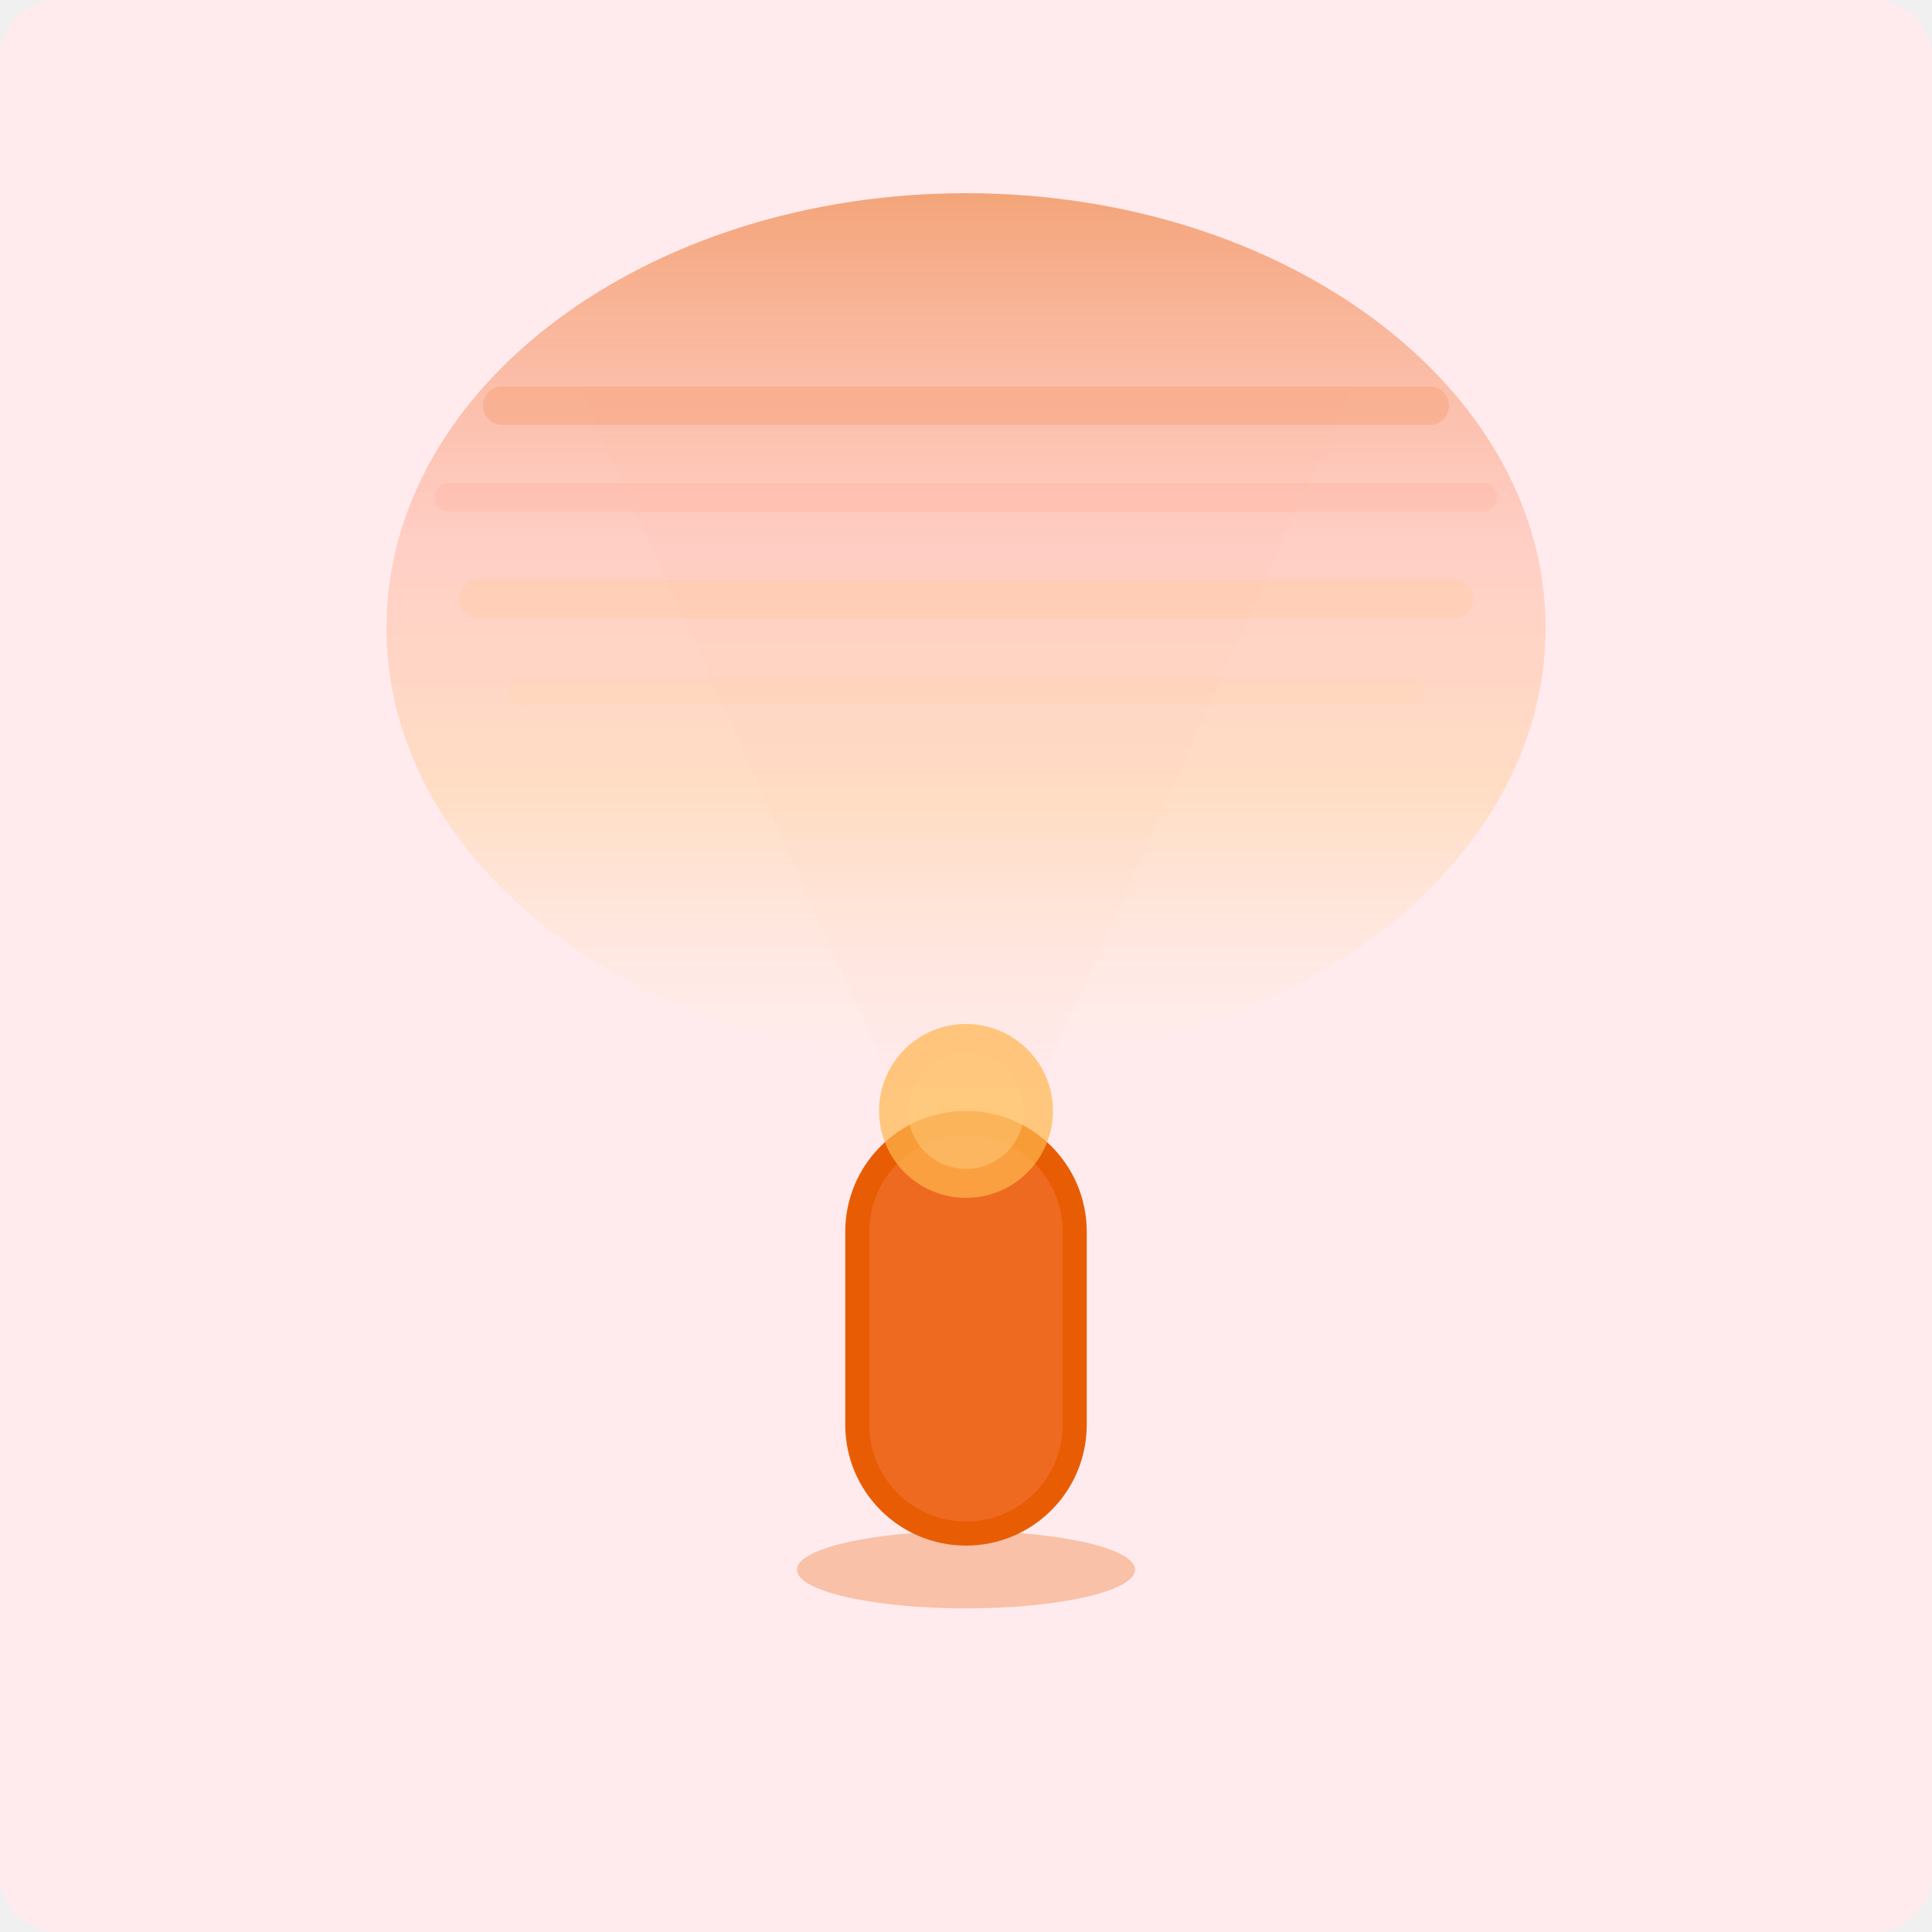
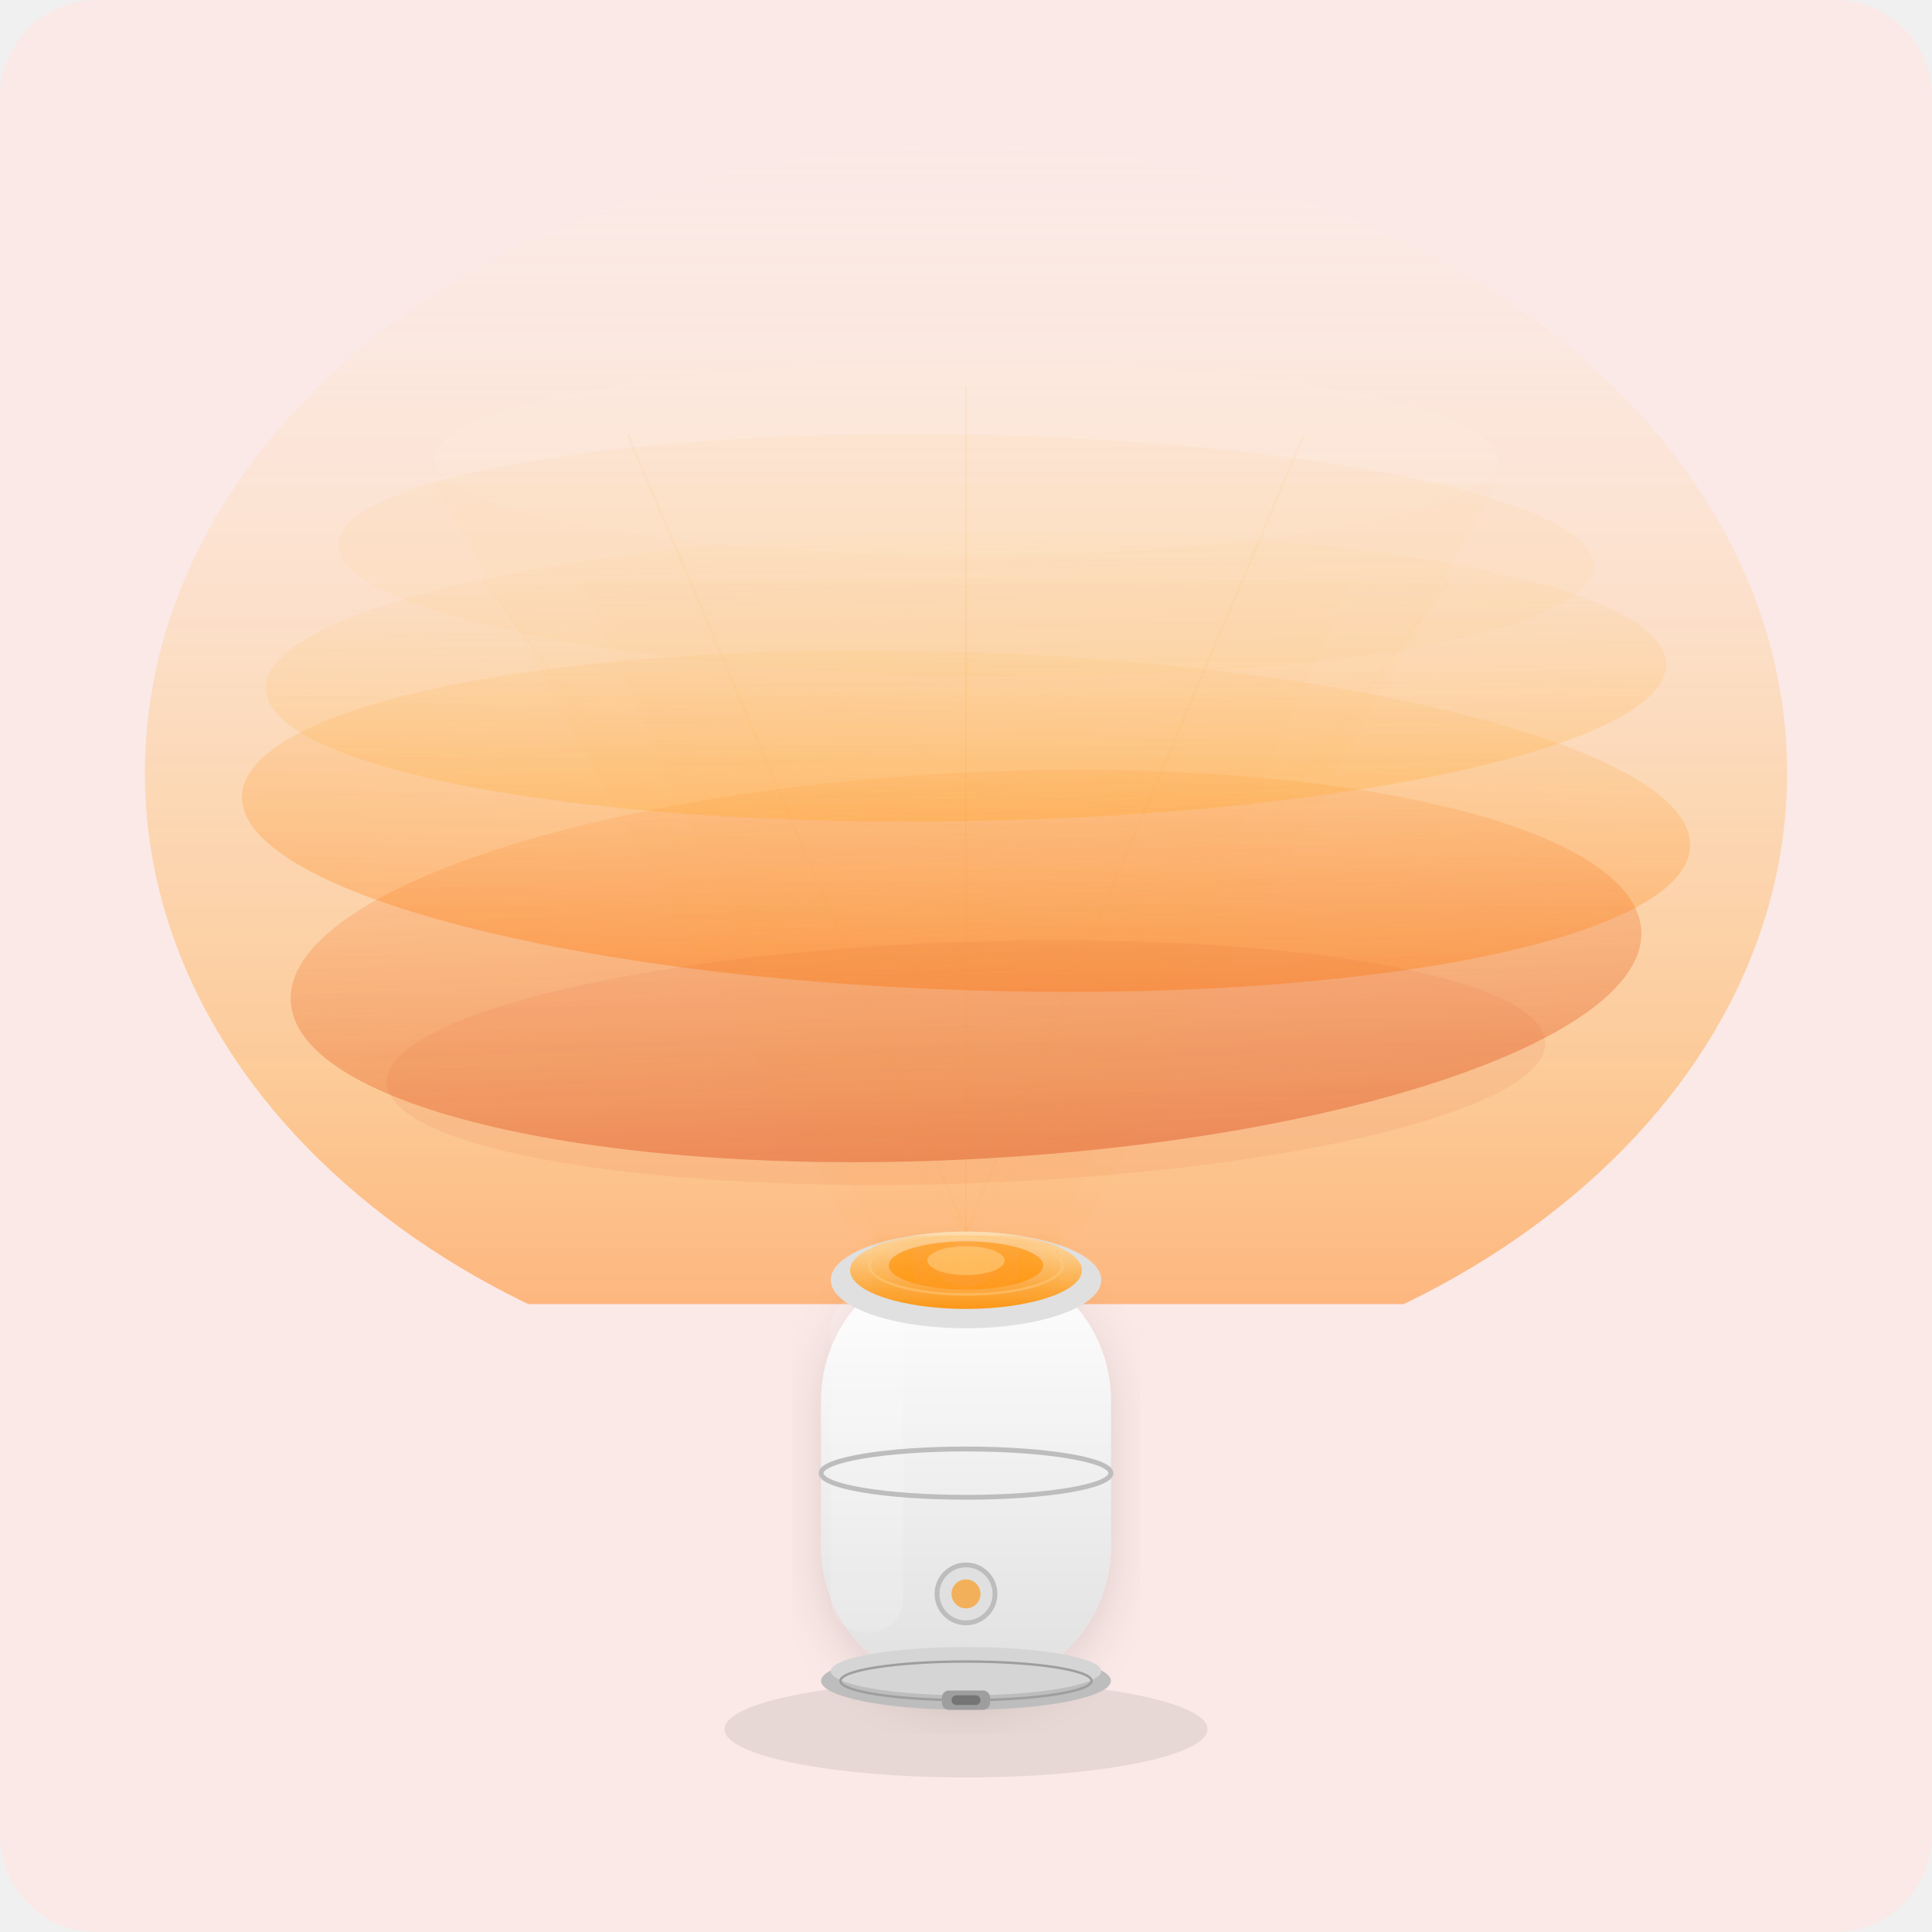
<svg xmlns="http://www.w3.org/2000/svg" viewBox="0 0 400 400" width="400" height="400">
  <defs>
-     <linearGradient id="sunset8" x1="0" y1="0" x2="0" y2="1">
-       <stop offset="0%" stop-color="#E85D04" stop-opacity="0.5" />
-       <stop offset="40%" stop-color="#FF8A65" stop-opacity="0.3" />
-       <stop offset="70%" stop-color="#FFB74D" stop-opacity="0.25" />
-       <stop offset="100%" stop-color="#FFF3E0" stop-opacity="0.1" />
+     <linearGradient id="sunsetProj" x1="0" y1="1" x2="0" y2="0">
+       <stop offset="0%" stop-color="#FF6F00" stop-opacity="0.5" />
+       <stop offset="25%" stop-color="#FF8F00" stop-opacity="0.35" />
+       <stop offset="50%" stop-color="#FFA726" stop-opacity="0.25" />
+       <stop offset="75%" stop-color="#FFCC80" stop-opacity="0.15" />
+       <stop offset="100%" stop-color="#FFF8E1" stop-opacity="0.05" />
    </linearGradient>
+     <linearGradient id="sunsetBand1" x1="0" y1="1" x2="0" y2="0">
+       <stop offset="0%" stop-color="#D84315" stop-opacity="0.4" />
+       <stop offset="100%" stop-color="#FF6F00" stop-opacity="0.1" />
+     </linearGradient>
+     <linearGradient id="sunsetBand2" x1="0" y1="1" x2="0" y2="0">
+       <stop offset="0%" stop-color="#FF6F00" stop-opacity="0.35" />
+       <stop offset="100%" stop-color="#FFA726" stop-opacity="0.08" />
+     </linearGradient>
+     <linearGradient id="sunsetBand3" x1="0" y1="1" x2="0" y2="0">
+       <stop offset="0%" stop-color="#FFA726" stop-opacity="0.3" />
+       <stop offset="100%" stop-color="#FFCC80" stop-opacity="0.05" />
+     </linearGradient>
+     <linearGradient id="lampBody8" x1="0" y1="0" x2="0" y2="1">
+       <stop offset="0%" stop-color="#FFFFFF" />
+       <stop offset="100%" stop-color="#E0E0E0" />
+     </linearGradient>
+     <linearGradient id="lampInner8" x1="0" y1="0" x2="0" y2="1">
+       <stop offset="0%" stop-color="#FFE0B2" />
+       <stop offset="100%" stop-color="#FF8F00" />
+     </linearGradient>
+     <filter id="sh8">
+       <feDropShadow dx="0" dy="3" stdDeviation="5" flood-color="#000" flood-opacity="0.12" />
+     </filter>
+     <filter id="warmGlow">
+       <feGaussianBlur stdDeviation="6" result="blur" />
+       <feMerge>
+         <feMergeNode in="blur" />
+         <feMergeNode in="SourceGraphic" />
+       </feMerge>
+     </filter>
+     <clipPath id="projClip">
+       <rect x="30" y="30" width="340" height="240" />
+     </clipPath>
  </defs>
-   <rect width="400" height="400" rx="12" fill="#FFEBEE" />
-   <ellipse cx="200" cy="130" rx="120" ry="90" fill="url(#sunset8)" />
-   <rect x="100" y="80" width="200" height="8" rx="4" fill="#E85D04" opacity="0.15" />
-   <rect x="90" y="100" width="220" height="6" rx="3" fill="#FF8A65" opacity="0.12" />
-   <rect x="95" y="120" width="210" height="8" rx="4" fill="#FFB74D" opacity="0.12" />
-   <rect x="105" y="140" width="190" height="6" rx="3" fill="#FFCC80" opacity="0.1" />
-   <rect x="175" y="230" width="50" height="90" rx="25" fill="#E85D04" />
-   <rect x="180" y="235" width="40" height="80" rx="20" fill="#FF8A65" opacity="0.3" />
-   <circle cx="200" cy="230" r="18" fill="#FFB74D" opacity="0.7" />
-   <circle cx="200" cy="230" r="12" fill="#FFCC80" opacity="0.5" />
-   <ellipse cx="200" cy="325" rx="35" ry="8" fill="#E85D04" opacity="0.3" />
-   <polygon points="185,225 215,225 280,80 120,80" fill="#FF8A65" opacity="0.03" />
+   <rect width="400" height="400" rx="20" fill="#FBE9E7" />
+   <g clip-path="url(#projClip)">
+     <ellipse cx="200" cy="160" rx="170" ry="130" fill="url(#sunsetProj)" />
+     <ellipse cx="200" cy="200" rx="140" ry="40" fill="url(#sunsetBand1)" transform="rotate(-3,200,200)" />
+     <ellipse cx="200" cy="170" rx="150" ry="35" fill="url(#sunsetBand2)" transform="rotate(2,200,170)" />
+     <ellipse cx="200" cy="140" rx="145" ry="30" fill="url(#sunsetBand3)" transform="rotate(-1,200,140)" />
+     <ellipse cx="200" cy="115" rx="130" ry="25" fill="#FFCC80" opacity="0.12" transform="rotate(1,200,115)" />
+     <ellipse cx="200" cy="95" rx="110" ry="20" fill="#FFF8E1" opacity="0.1" />
+     <ellipse cx="200" cy="220" rx="120" ry="25" fill="#D84315" opacity="0.08" transform="rotate(-2,200,220)" />
+   </g>
+   <ellipse cx="200" cy="358" rx="50" ry="10" fill="rgba(0,0,0,0.08)" />
+   <rect x="170" y="260" width="60" height="90" rx="30" fill="url(#lampBody8)" filter="url(#sh8)" />
+   <rect x="172" y="268" width="15" height="70" rx="7" fill="white" opacity="0.15" />
+   <ellipse cx="200" cy="265" rx="28" ry="10" fill="#E0E0E0" />
+   <ellipse cx="200" cy="263" rx="24" ry="8" fill="url(#lampInner8)" opacity="0.9" />
+   <g filter="url(#warmGlow)">
+     <ellipse cx="200" cy="262" rx="16" ry="5" fill="#FF8F00" opacity="0.6" />
+     <ellipse cx="200" cy="261" rx="8" ry="3" fill="#FFE0B2" opacity="0.4" />
+   </g>
+   <ellipse cx="200" cy="262" rx="20" ry="6" fill="none" stroke="#FFCC80" stroke-width="0.5" opacity="0.5" />
+   <polygon points="178,258 222,258 310,100 90,100" fill="#FF8F00" opacity="0.02" />
+   <polygon points="182,258 218,258 280,120 120,120" fill="#FFA726" opacity="0.02" />
+   <ellipse cx="200" cy="305" rx="30" ry="5" fill="none" stroke="#BDBDBD" stroke-width="1" />
+   <ellipse cx="200" cy="348" rx="30" ry="6" fill="#BDBDBD" />
+   <ellipse cx="200" cy="346" rx="28" ry="5" fill="#D5D5D5" />
+   <ellipse cx="200" cy="348" rx="26" ry="4" fill="none" stroke="#9E9E9E" stroke-width="0.5" />
+   <circle cx="200" cy="330" r="6" fill="#E0E0E0" stroke="#BDBDBD" stroke-width="1" />
+   <circle cx="200" cy="330" r="3" fill="#FF8F00" opacity="0.6" />
+   <rect x="195" y="350" width="10" height="4" rx="1.5" fill="#9E9E9E" />
+   <rect x="197" y="351" width="6" height="2" rx="1" fill="#757575" />
+   <line x1="200" y1="255" x2="200" y2="80" stroke="#FF8F00" stroke-width="0.5" opacity="0.06" />
+   <line x1="200" y1="255" x2="130" y2="90" stroke="#FF8F00" stroke-width="0.5" opacity="0.05" />
+   <line x1="200" y1="255" x2="270" y2="90" stroke="#FF8F00" stroke-width="0.5" opacity="0.05" />
+   <line x1="200" y1="255" x2="100" y2="120" stroke="#FFA726" stroke-width="0.4" opacity="0.04" />
+   <line x1="200" y1="255" x2="300" y2="120" stroke="#FFA726" stroke-width="0.4" opacity="0.04" />
</svg>
